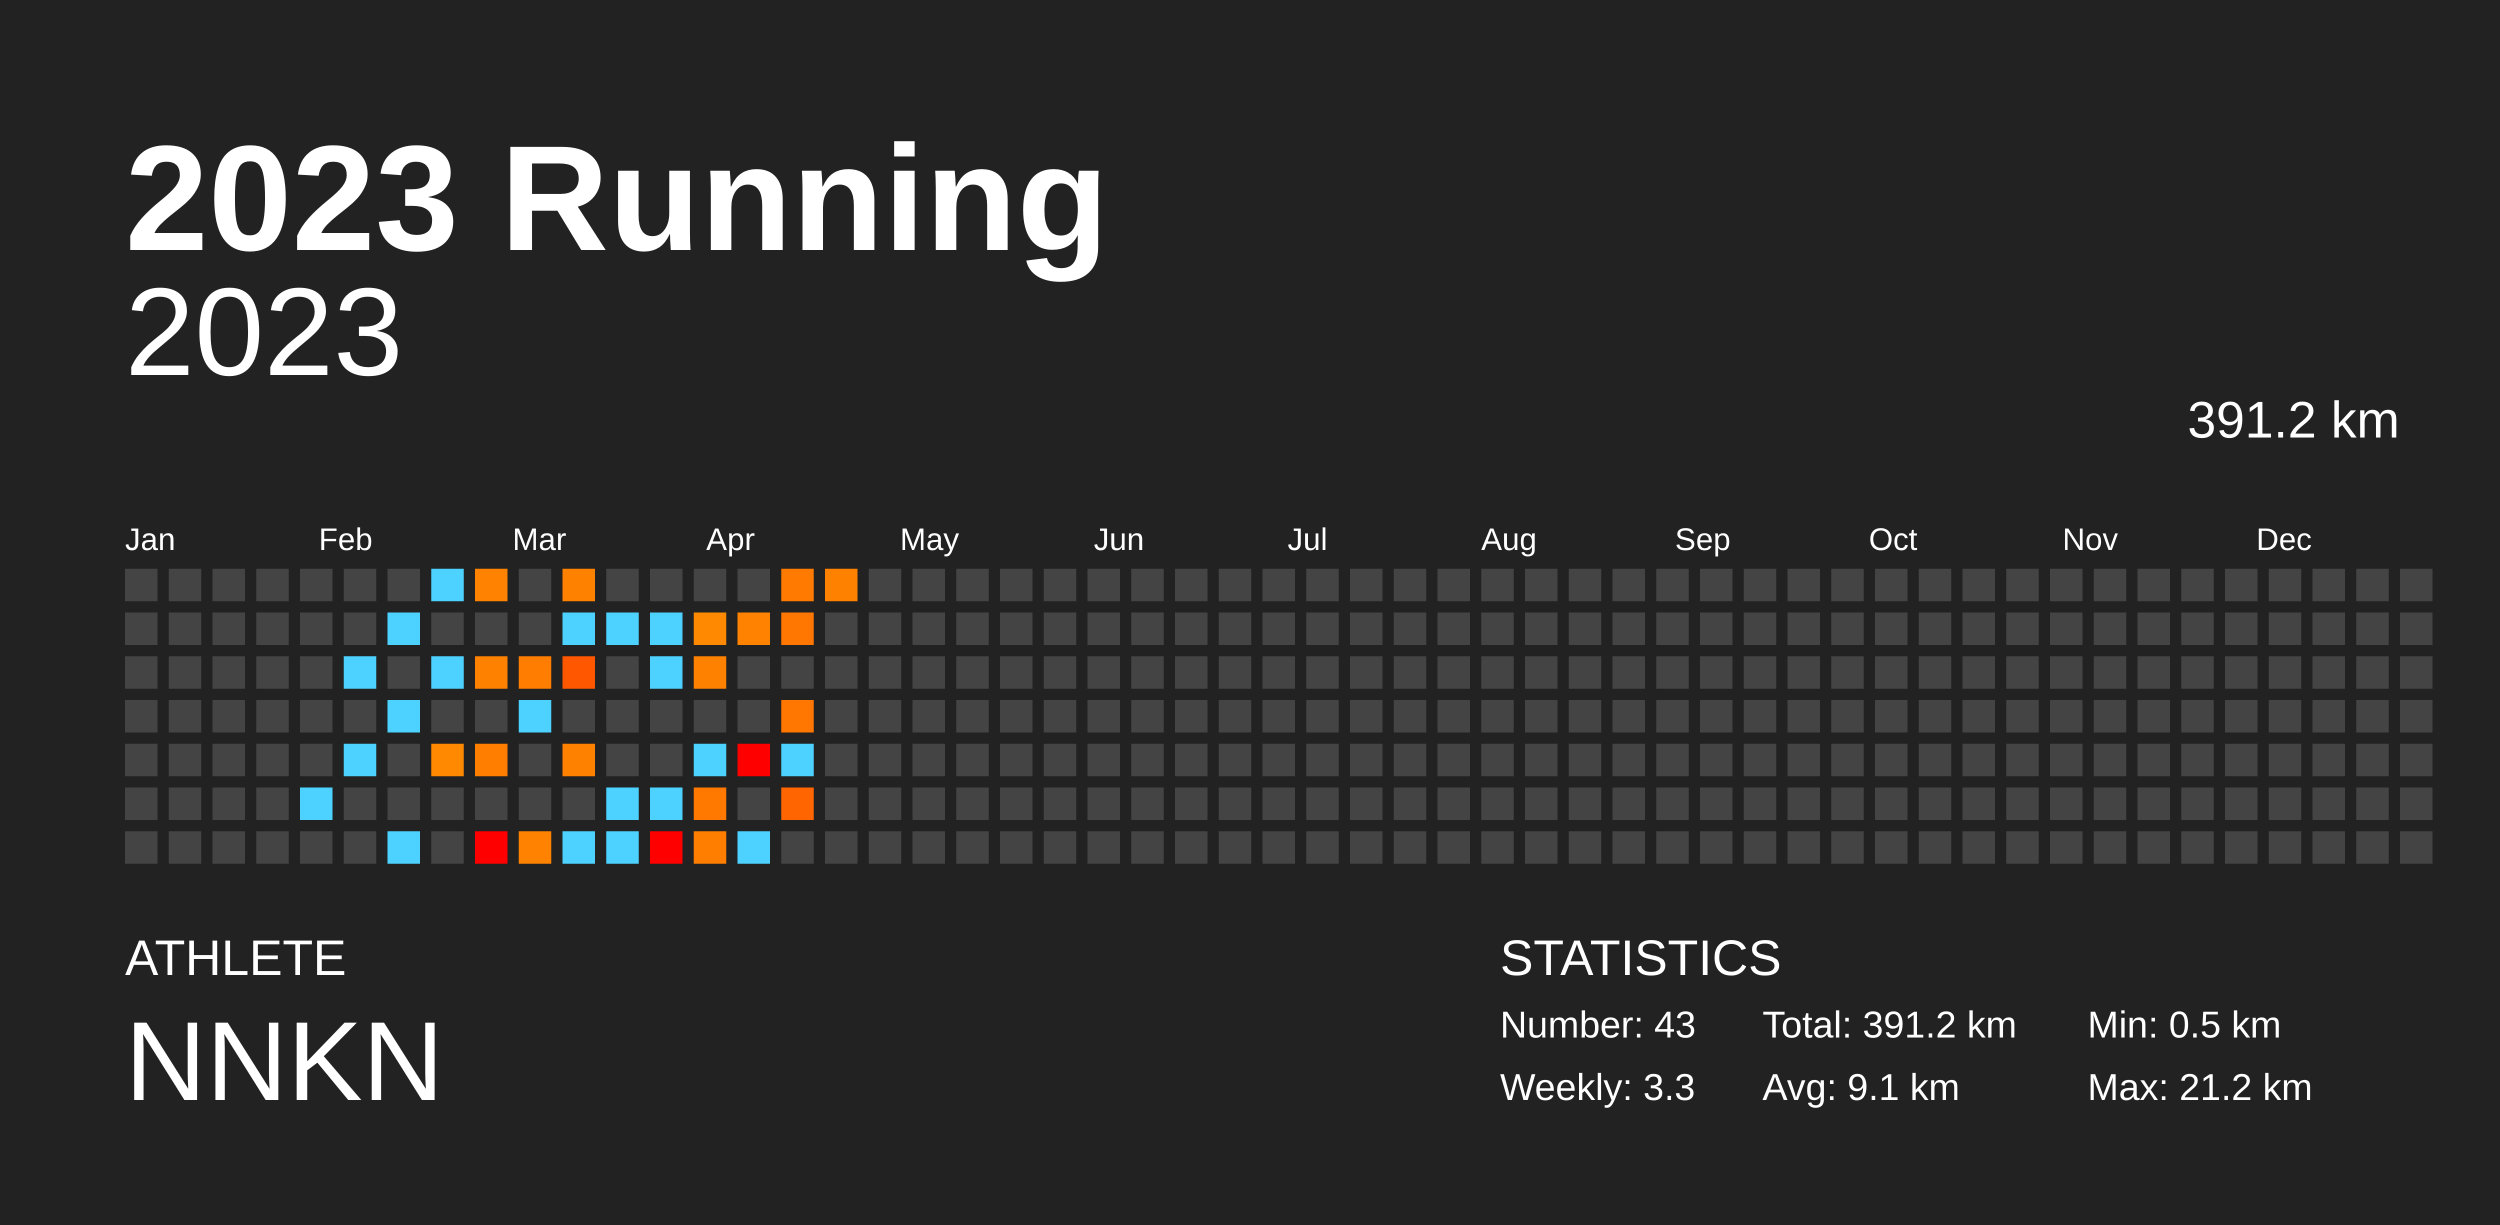
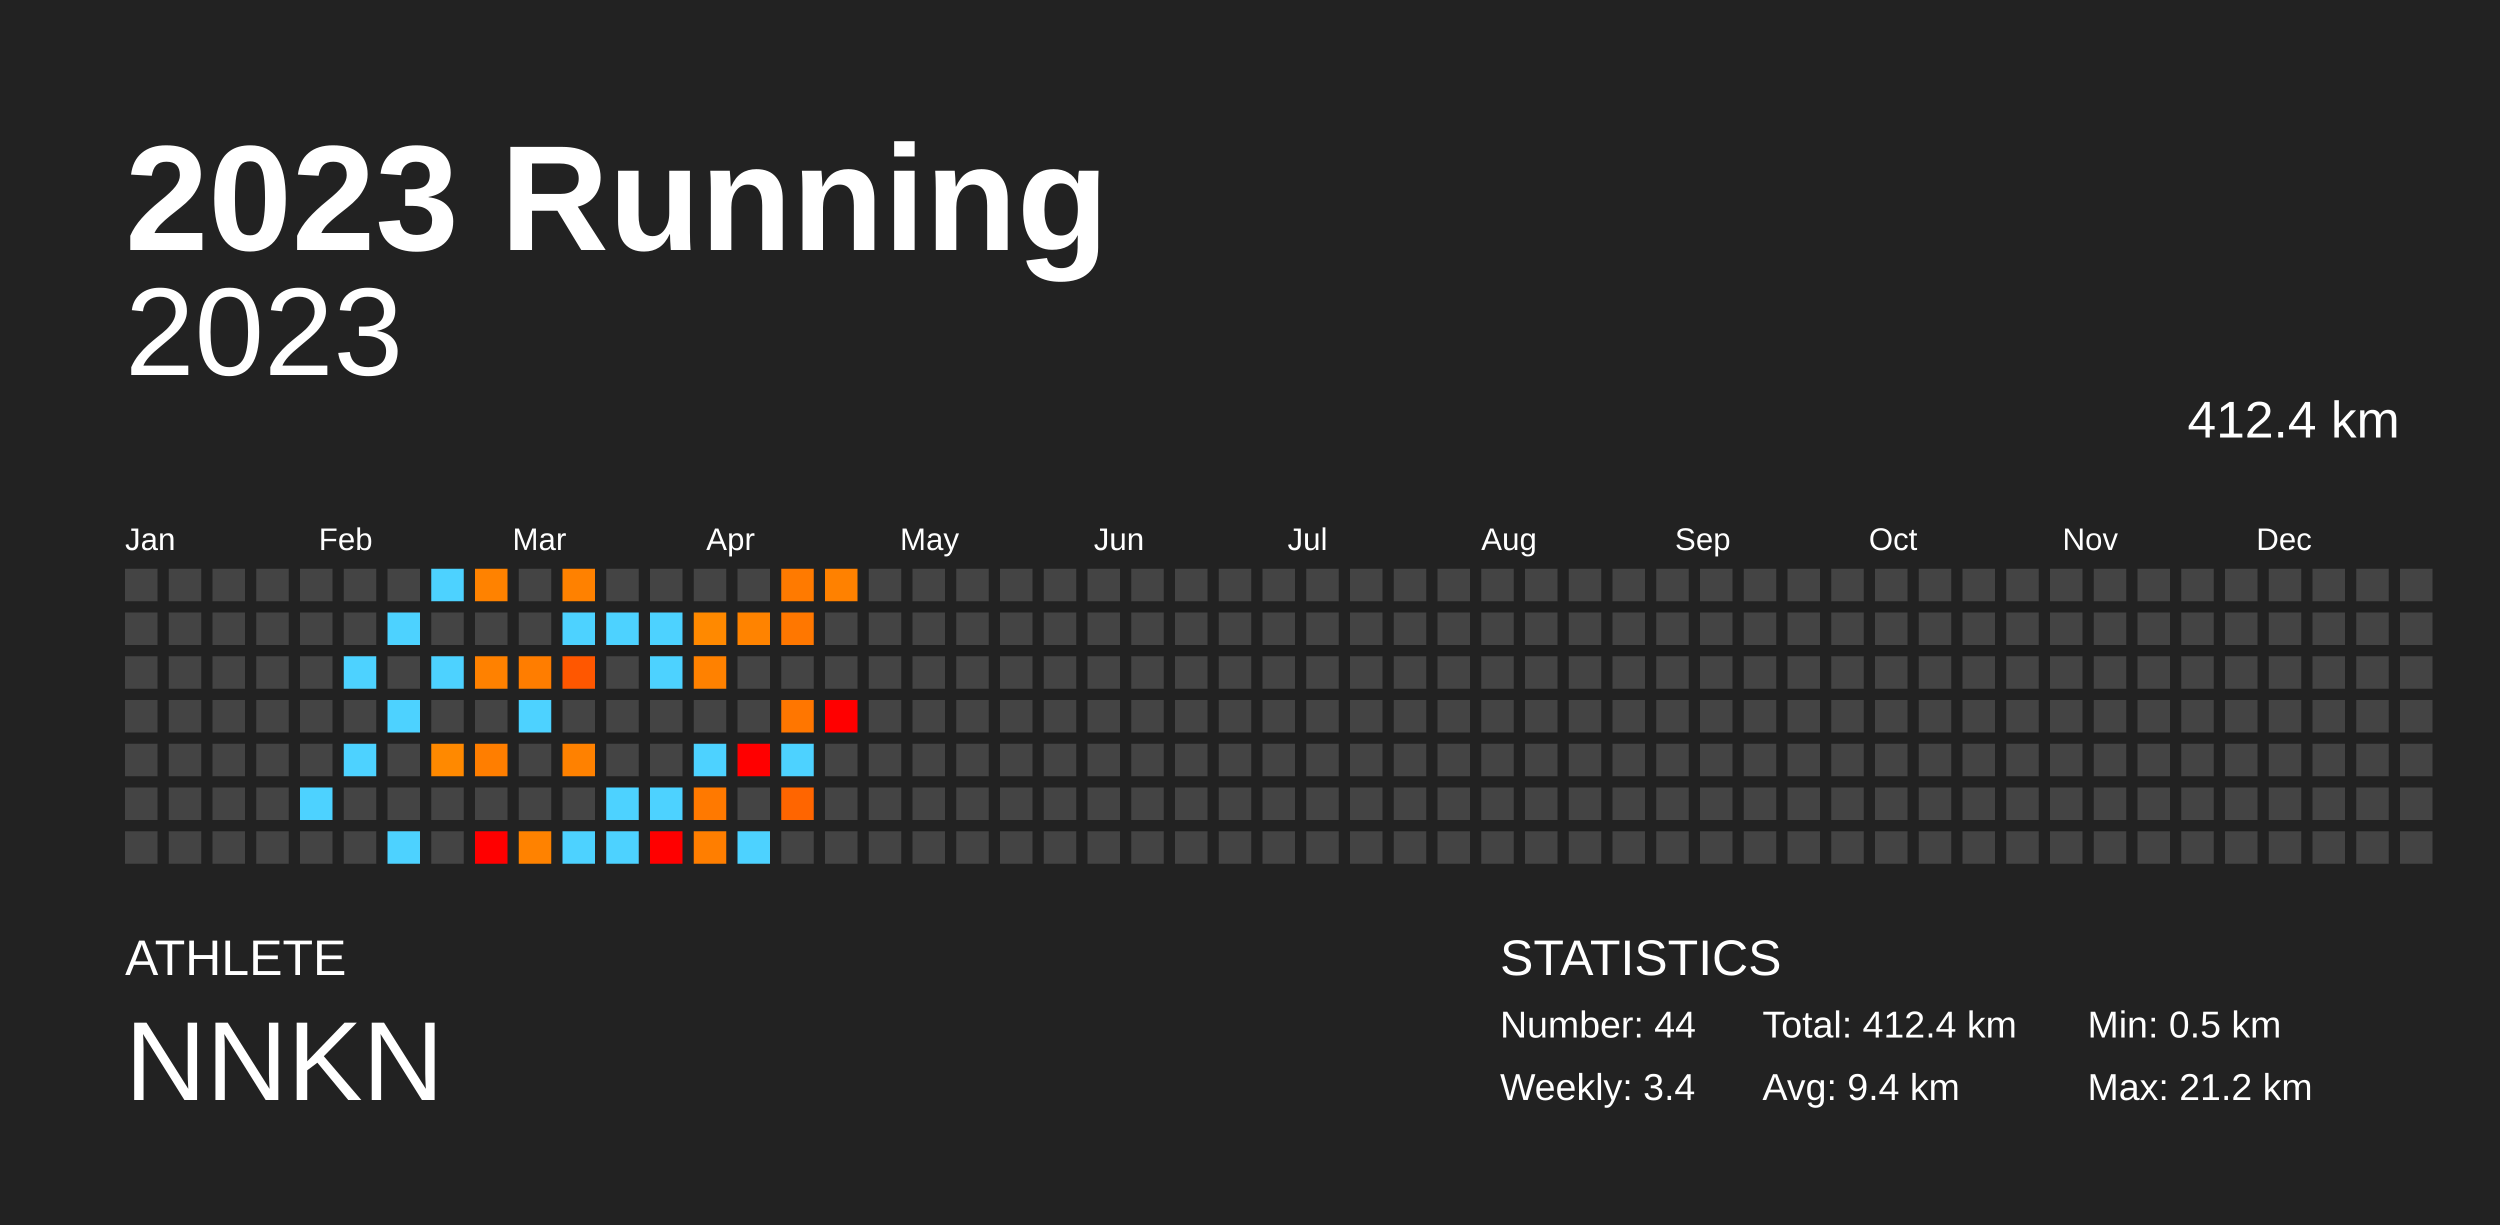
<svg xmlns="http://www.w3.org/2000/svg" baseProfile="full" height="98mm" version="1.1" viewBox="0,0,200,98" width="200mm">
  <defs />
  <rect fill="#222222" height="98" width="200" x="0" y="0" />
  <text fill="#FFFFFF" style="font-size:12px; font-family:Arial; font-weight:bold;" x="10" y="20">2023 Running</text>
  <text fill="#FFFFFF" style="font-size:4px; font-family:Arial" x="10" y="78">ATHLETE</text>
  <text fill="#FFFFFF" style="font-size:9px; font-family:Arial" x="10" y="88">NNKN</text>
  <text fill="#FFFFFF" style="font-size:4px; font-family:Arial" x="120" y="78">STATISTICS</text>
-   <text fill="#FFFFFF" style="font-size:3px; font-family:Arial" x="120" y="83">Number: 43</text>
-   <text fill="#FFFFFF" style="font-size:3px; font-family:Arial" x="120" y="88">Weekly: 3.3</text>
-   <text fill="#FFFFFF" style="font-size:3px; font-family:Arial" x="141" y="83">Total: 391.2 km</text>
-   <text fill="#FFFFFF" style="font-size:3px; font-family:Arial" x="141" y="88">Avg: 9.1 km</text>
+   <text fill="#FFFFFF" style="font-size:3px; font-family:Arial" x="120" y="83">Number: 44</text>
+   <text fill="#FFFFFF" style="font-size:3px; font-family:Arial" x="120" y="88">Weekly: 3.4</text>
+   <text fill="#FFFFFF" style="font-size:3px; font-family:Arial" x="141" y="83">Total: 412.4 km</text>
+   <text fill="#FFFFFF" style="font-size:3px; font-family:Arial" x="141" y="88">Avg: 9.4 km</text>
  <text fill="#FFFFFF" style="font-size:3px; font-family:Arial" x="167" y="83">Min: 0.5 km</text>
  <text fill="#FFFFFF" style="font-size:3px; font-family:Arial" x="167" y="88">Max: 21.2 km</text>
  <text alignment-baseline="hanging" fill="#FFFFFF" style="font-size:10.0px; font-family:Arial;" x="10" y="30">2023</text>
-   <text alignment-baseline="hanging" fill="#FFFFFF" style="font-size:4.125px; font-family:Arial;" x="175" y="35">391.2 km</text>
+   <text alignment-baseline="hanging" fill="#FFFFFF" style="font-size:4.125px; font-family:Arial;" x="175" y="35">412.4 km</text>
  <text fill="#FFFFFF" style="font-size:2.5px; font-family:Arial" x="10.0" y="44">Jan</text>
  <text fill="#FFFFFF" style="font-size:2.5px; font-family:Arial" x="25.5" y="44">Feb</text>
  <text fill="#FFFFFF" style="font-size:2.5px; font-family:Arial" x="41.0" y="44">Mar</text>
  <text fill="#FFFFFF" style="font-size:2.5px; font-family:Arial" x="56.5" y="44">Apr</text>
  <text fill="#FFFFFF" style="font-size:2.5px; font-family:Arial" x="72.0" y="44">May</text>
  <text fill="#FFFFFF" style="font-size:2.5px; font-family:Arial" x="87.5" y="44">Jun</text>
  <text fill="#FFFFFF" style="font-size:2.5px; font-family:Arial" x="103.0" y="44">Jul</text>
  <text fill="#FFFFFF" style="font-size:2.5px; font-family:Arial" x="118.5" y="44">Aug</text>
  <text fill="#FFFFFF" style="font-size:2.5px; font-family:Arial" x="134.0" y="44">Sep</text>
  <text fill="#FFFFFF" style="font-size:2.5px; font-family:Arial" x="149.5" y="44">Oct</text>
  <text fill="#FFFFFF" style="font-size:2.5px; font-family:Arial" x="165.0" y="44">Nov</text>
  <text fill="#FFFFFF" style="font-size:2.5px; font-family:Arial" x="180.5" y="44">Dec</text>
  <rect fill="#444444" height="2.6" width="2.6" x="10.0" y="45.5" />
  <rect fill="#444444" height="2.6" width="2.6" x="10.0" y="49.0" />
  <rect fill="#444444" height="2.6" width="2.6" x="10.0" y="52.5" />
  <rect fill="#444444" height="2.6" width="2.6" x="10.0" y="56.0" />
  <rect fill="#444444" height="2.6" width="2.6" x="10.0" y="59.5" />
  <rect fill="#444444" height="2.6" width="2.6" x="10.0" y="63.0" />
  <rect fill="#444444" height="2.6" width="2.6" x="10.0" y="66.5" />
  <rect fill="#444444" height="2.6" width="2.6" x="13.5" y="45.5" />
  <rect fill="#444444" height="2.6" width="2.6" x="13.5" y="49.0" />
  <rect fill="#444444" height="2.6" width="2.6" x="13.5" y="52.5" />
  <rect fill="#444444" height="2.6" width="2.6" x="13.5" y="56.0" />
  <rect fill="#444444" height="2.6" width="2.6" x="13.5" y="59.5" />
  <rect fill="#444444" height="2.6" width="2.6" x="13.5" y="63.0" />
  <rect fill="#444444" height="2.6" width="2.6" x="13.5" y="66.5" />
  <rect fill="#444444" height="2.6" width="2.6" x="17.0" y="45.5" />
  <rect fill="#444444" height="2.6" width="2.6" x="17.0" y="49.0" />
  <rect fill="#444444" height="2.6" width="2.6" x="17.0" y="52.5" />
  <rect fill="#444444" height="2.6" width="2.6" x="17.0" y="56.0" />
  <rect fill="#444444" height="2.6" width="2.6" x="17.0" y="59.5" />
  <rect fill="#444444" height="2.6" width="2.6" x="17.0" y="63.0" />
  <rect fill="#444444" height="2.6" width="2.6" x="17.0" y="66.5" />
  <rect fill="#444444" height="2.6" width="2.6" x="20.5" y="45.5" />
  <rect fill="#444444" height="2.6" width="2.6" x="20.5" y="49.0" />
  <rect fill="#444444" height="2.6" width="2.6" x="20.5" y="52.5" />
  <rect fill="#444444" height="2.6" width="2.6" x="20.5" y="56.0" />
  <rect fill="#444444" height="2.6" width="2.6" x="20.5" y="59.5" />
  <rect fill="#444444" height="2.6" width="2.6" x="20.5" y="63.0" />
  <rect fill="#444444" height="2.6" width="2.6" x="20.5" y="66.5" />
  <rect fill="#444444" height="2.6" width="2.6" x="24.0" y="45.5" />
  <rect fill="#444444" height="2.6" width="2.6" x="24.0" y="49.0" />
  <rect fill="#444444" height="2.6" width="2.6" x="24.0" y="52.5" />
  <rect fill="#444444" height="2.6" width="2.6" x="24.0" y="56.0" />
  <rect fill="#444444" height="2.6" width="2.6" x="24.0" y="59.5" />
  <rect fill="#4dd2ff" height="2.6" width="2.6" x="24.0" y="63.0" />
  <rect fill="#444444" height="2.6" width="2.6" x="24.0" y="66.5" />
  <rect fill="#444444" height="2.6" width="2.6" x="27.5" y="45.5" />
  <rect fill="#444444" height="2.6" width="2.6" x="27.5" y="49.0" />
  <rect fill="#4dd2ff" height="2.6" width="2.6" x="27.5" y="52.5" />
  <rect fill="#444444" height="2.6" width="2.6" x="27.5" y="56.0" />
  <rect fill="#4dd2ff" height="2.6" width="2.6" x="27.5" y="59.5" />
  <rect fill="#444444" height="2.6" width="2.6" x="27.5" y="63.0" />
  <rect fill="#444444" height="2.6" width="2.6" x="27.5" y="66.5" />
  <rect fill="#444444" height="2.6" width="2.6" x="31.0" y="45.5" />
  <rect fill="#4dd2ff" height="2.6" width="2.6" x="31.0" y="49.0" />
  <rect fill="#444444" height="2.6" width="2.6" x="31.0" y="52.5" />
  <rect fill="#4dd2ff" height="2.6" width="2.6" x="31.0" y="56.0" />
  <rect fill="#444444" height="2.6" width="2.6" x="31.0" y="59.5" />
  <rect fill="#444444" height="2.6" width="2.6" x="31.0" y="63.0" />
  <rect fill="#4dd2ff" height="2.6" width="2.6" x="31.0" y="66.5" />
  <rect fill="#4dd2ff" height="2.6" width="2.6" x="34.5" y="45.5" />
  <rect fill="#444444" height="2.6" width="2.6" x="34.5" y="49.0" />
  <rect fill="#4dd2ff" height="2.6" width="2.6" x="34.5" y="52.5" />
  <rect fill="#444444" height="2.6" width="2.6" x="34.5" y="56.0" />
  <rect fill="#ff8900" height="2.6" width="2.6" x="34.5" y="59.5" />
  <rect fill="#444444" height="2.6" width="2.6" x="34.5" y="63.0" />
  <rect fill="#444444" height="2.6" width="2.6" x="34.5" y="66.5" />
  <rect fill="#ff8200" height="2.6" width="2.6" x="38.0" y="45.5" />
  <rect fill="#444444" height="2.6" width="2.6" x="38.0" y="49.0" />
  <rect fill="#ff8100" height="2.6" width="2.6" x="38.0" y="52.5" />
  <rect fill="#444444" height="2.6" width="2.6" x="38.0" y="56.0" />
  <rect fill="#ff7e00" height="2.6" width="2.6" x="38.0" y="59.5" />
  <rect fill="#444444" height="2.6" width="2.6" x="38.0" y="63.0" />
  <rect fill="red" height="2.6" width="2.6" x="38.0" y="66.5" />
  <rect fill="#444444" height="2.6" width="2.6" x="41.5" y="45.5" />
  <rect fill="#444444" height="2.6" width="2.6" x="41.5" y="49.0" />
  <rect fill="#ff7d00" height="2.6" width="2.6" x="41.5" y="52.5" />
  <rect fill="#4dd2ff" height="2.6" width="2.6" x="41.5" y="56.0" />
  <rect fill="#444444" height="2.6" width="2.6" x="41.5" y="59.5" />
  <rect fill="#444444" height="2.6" width="2.6" x="41.5" y="63.0" />
  <rect fill="#ff8200" height="2.6" width="2.6" x="41.5" y="66.5" />
  <rect fill="#ff8100" height="2.6" width="2.6" x="45.0" y="45.5" />
  <rect fill="#4dd2ff" height="2.6" width="2.6" x="45.0" y="49.0" />
  <rect fill="#ff5700" height="2.6" width="2.6" x="45.0" y="52.5" />
  <rect fill="#444444" height="2.6" width="2.6" x="45.0" y="56.0" />
  <rect fill="#ff8100" height="2.6" width="2.6" x="45.0" y="59.5" />
  <rect fill="#444444" height="2.6" width="2.6" x="45.0" y="63.0" />
  <rect fill="#4dd2ff" height="2.6" width="2.6" x="45.0" y="66.5" />
  <rect fill="#444444" height="2.6" width="2.6" x="48.5" y="45.5" />
  <rect fill="#4dd2ff" height="2.6" width="2.6" x="48.5" y="49.0" />
  <rect fill="#444444" height="2.6" width="2.6" x="48.5" y="52.5" />
  <rect fill="#444444" height="2.6" width="2.6" x="48.5" y="56.0" />
  <rect fill="#444444" height="2.6" width="2.6" x="48.5" y="59.5" />
  <rect fill="#4dd2ff" height="2.6" width="2.6" x="48.5" y="63.0" />
  <rect fill="#4dd2ff" height="2.6" width="2.6" x="48.5" y="66.5" />
  <rect fill="#444444" height="2.6" width="2.6" x="52.0" y="45.5" />
  <rect fill="#4dd2ff" height="2.6" width="2.6" x="52.0" y="49.0" />
  <rect fill="#4dd2ff" height="2.6" width="2.6" x="52.0" y="52.5" />
  <rect fill="#444444" height="2.6" width="2.6" x="52.0" y="56.0" />
  <rect fill="#444444" height="2.6" width="2.6" x="52.0" y="59.5" />
  <rect fill="#4dd2ff" height="2.6" width="2.6" x="52.0" y="63.0" />
  <rect fill="red" height="2.6" width="2.6" x="52.0" y="66.5" />
  <rect fill="#444444" height="2.6" width="2.6" x="55.5" y="45.5" />
  <rect fill="#ff8900" height="2.6" width="2.6" x="55.5" y="49.0" />
  <rect fill="#ff8100" height="2.6" width="2.6" x="55.5" y="52.5" />
  <rect fill="#444444" height="2.6" width="2.6" x="55.5" y="56.0" />
  <rect fill="#4dd2ff" height="2.6" width="2.6" x="55.5" y="59.5" />
  <rect fill="#ff7900" height="2.6" width="2.6" x="55.5" y="63.0" />
  <rect fill="#ff7e00" height="2.6" width="2.6" x="55.5" y="66.5" />
  <rect fill="#444444" height="2.6" width="2.6" x="59.0" y="45.5" />
  <rect fill="#ff8300" height="2.6" width="2.6" x="59.0" y="49.0" />
  <rect fill="#444444" height="2.6" width="2.6" x="59.0" y="52.5" />
  <rect fill="#444444" height="2.6" width="2.6" x="59.0" y="56.0" />
  <rect fill="red" height="2.6" width="2.6" x="59.0" y="59.5" />
  <rect fill="#444444" height="2.6" width="2.6" x="59.0" y="63.0" />
  <rect fill="#4dd2ff" height="2.6" width="2.6" x="59.0" y="66.5" />
  <rect fill="#ff7a00" height="2.6" width="2.6" x="62.5" y="45.5" />
  <rect fill="#ff7700" height="2.6" width="2.6" x="62.5" y="49.0" />
  <rect fill="#444444" height="2.6" width="2.6" x="62.5" y="52.5" />
  <rect fill="#ff7600" height="2.6" width="2.6" x="62.5" y="56.0" />
  <rect fill="#4dd2ff" height="2.6" width="2.6" x="62.5" y="59.5" />
  <rect fill="#ff6500" height="2.6" width="2.6" x="62.5" y="63.0" />
  <rect fill="#444444" height="2.6" width="2.6" x="62.5" y="66.5" />
  <rect fill="#ff8100" height="2.6" width="2.6" x="66.0" y="45.5" />
  <rect fill="#444444" height="2.6" width="2.6" x="66.0" y="49.0" />
  <rect fill="#444444" height="2.6" width="2.6" x="66.0" y="52.5" />
-   <rect fill="#444444" height="2.6" width="2.6" x="66.0" y="56.0" />
+   <rect fill="red" height="2.6" width="2.6" x="66.0" y="56.0" />
  <rect fill="#444444" height="2.6" width="2.6" x="66.0" y="59.5" />
  <rect fill="#444444" height="2.6" width="2.6" x="66.0" y="63.0" />
  <rect fill="#444444" height="2.6" width="2.6" x="66.0" y="66.5" />
  <rect fill="#444444" height="2.6" width="2.6" x="69.5" y="45.5" />
  <rect fill="#444444" height="2.6" width="2.6" x="69.5" y="49.0" />
  <rect fill="#444444" height="2.6" width="2.6" x="69.5" y="52.5" />
  <rect fill="#444444" height="2.6" width="2.6" x="69.5" y="56.0" />
  <rect fill="#444444" height="2.6" width="2.6" x="69.5" y="59.5" />
  <rect fill="#444444" height="2.6" width="2.6" x="69.5" y="63.0" />
  <rect fill="#444444" height="2.6" width="2.6" x="69.5" y="66.5" />
  <rect fill="#444444" height="2.6" width="2.6" x="73.0" y="45.5" />
  <rect fill="#444444" height="2.6" width="2.6" x="73.0" y="49.0" />
  <rect fill="#444444" height="2.6" width="2.6" x="73.0" y="52.5" />
  <rect fill="#444444" height="2.6" width="2.6" x="73.0" y="56.0" />
  <rect fill="#444444" height="2.6" width="2.6" x="73.0" y="59.5" />
  <rect fill="#444444" height="2.6" width="2.6" x="73.0" y="63.0" />
  <rect fill="#444444" height="2.6" width="2.6" x="73.0" y="66.5" />
  <rect fill="#444444" height="2.6" width="2.6" x="76.5" y="45.5" />
  <rect fill="#444444" height="2.6" width="2.6" x="76.5" y="49.0" />
  <rect fill="#444444" height="2.6" width="2.6" x="76.5" y="52.5" />
  <rect fill="#444444" height="2.6" width="2.6" x="76.5" y="56.0" />
  <rect fill="#444444" height="2.6" width="2.6" x="76.5" y="59.5" />
  <rect fill="#444444" height="2.6" width="2.6" x="76.5" y="63.0" />
  <rect fill="#444444" height="2.6" width="2.6" x="76.5" y="66.5" />
  <rect fill="#444444" height="2.6" width="2.6" x="80.0" y="45.5" />
  <rect fill="#444444" height="2.6" width="2.6" x="80.0" y="49.0" />
  <rect fill="#444444" height="2.6" width="2.6" x="80.0" y="52.5" />
  <rect fill="#444444" height="2.6" width="2.6" x="80.0" y="56.0" />
  <rect fill="#444444" height="2.6" width="2.6" x="80.0" y="59.5" />
  <rect fill="#444444" height="2.6" width="2.6" x="80.0" y="63.0" />
  <rect fill="#444444" height="2.6" width="2.6" x="80.0" y="66.5" />
  <rect fill="#444444" height="2.6" width="2.6" x="83.5" y="45.5" />
  <rect fill="#444444" height="2.6" width="2.6" x="83.5" y="49.0" />
  <rect fill="#444444" height="2.6" width="2.6" x="83.5" y="52.5" />
  <rect fill="#444444" height="2.6" width="2.6" x="83.5" y="56.0" />
  <rect fill="#444444" height="2.6" width="2.6" x="83.5" y="59.5" />
  <rect fill="#444444" height="2.6" width="2.6" x="83.5" y="63.0" />
  <rect fill="#444444" height="2.6" width="2.6" x="83.5" y="66.5" />
  <rect fill="#444444" height="2.6" width="2.6" x="87.0" y="45.5" />
  <rect fill="#444444" height="2.6" width="2.6" x="87.0" y="49.0" />
  <rect fill="#444444" height="2.6" width="2.6" x="87.0" y="52.5" />
  <rect fill="#444444" height="2.6" width="2.6" x="87.0" y="56.0" />
  <rect fill="#444444" height="2.6" width="2.6" x="87.0" y="59.5" />
  <rect fill="#444444" height="2.6" width="2.6" x="87.0" y="63.0" />
  <rect fill="#444444" height="2.6" width="2.6" x="87.0" y="66.5" />
  <rect fill="#444444" height="2.6" width="2.6" x="90.5" y="45.5" />
  <rect fill="#444444" height="2.6" width="2.6" x="90.5" y="49.0" />
  <rect fill="#444444" height="2.6" width="2.6" x="90.5" y="52.5" />
  <rect fill="#444444" height="2.6" width="2.6" x="90.5" y="56.0" />
  <rect fill="#444444" height="2.6" width="2.6" x="90.5" y="59.5" />
  <rect fill="#444444" height="2.6" width="2.6" x="90.5" y="63.0" />
  <rect fill="#444444" height="2.6" width="2.6" x="90.5" y="66.5" />
  <rect fill="#444444" height="2.6" width="2.6" x="94.0" y="45.5" />
  <rect fill="#444444" height="2.6" width="2.6" x="94.0" y="49.0" />
  <rect fill="#444444" height="2.6" width="2.6" x="94.0" y="52.5" />
  <rect fill="#444444" height="2.6" width="2.6" x="94.0" y="56.0" />
  <rect fill="#444444" height="2.6" width="2.6" x="94.0" y="59.5" />
  <rect fill="#444444" height="2.6" width="2.6" x="94.0" y="63.0" />
  <rect fill="#444444" height="2.6" width="2.6" x="94.0" y="66.5" />
  <rect fill="#444444" height="2.6" width="2.6" x="97.5" y="45.5" />
  <rect fill="#444444" height="2.6" width="2.6" x="97.5" y="49.0" />
  <rect fill="#444444" height="2.6" width="2.6" x="97.5" y="52.5" />
  <rect fill="#444444" height="2.6" width="2.6" x="97.5" y="56.0" />
  <rect fill="#444444" height="2.6" width="2.6" x="97.5" y="59.5" />
  <rect fill="#444444" height="2.6" width="2.6" x="97.5" y="63.0" />
  <rect fill="#444444" height="2.6" width="2.6" x="97.5" y="66.5" />
  <rect fill="#444444" height="2.6" width="2.6" x="101.0" y="45.5" />
  <rect fill="#444444" height="2.6" width="2.6" x="101.0" y="49.0" />
  <rect fill="#444444" height="2.6" width="2.6" x="101.0" y="52.5" />
  <rect fill="#444444" height="2.6" width="2.6" x="101.0" y="56.0" />
  <rect fill="#444444" height="2.6" width="2.6" x="101.0" y="59.5" />
  <rect fill="#444444" height="2.6" width="2.6" x="101.0" y="63.0" />
  <rect fill="#444444" height="2.6" width="2.6" x="101.0" y="66.5" />
  <rect fill="#444444" height="2.6" width="2.6" x="104.5" y="45.5" />
  <rect fill="#444444" height="2.6" width="2.6" x="104.5" y="49.0" />
  <rect fill="#444444" height="2.6" width="2.6" x="104.5" y="52.5" />
  <rect fill="#444444" height="2.6" width="2.6" x="104.5" y="56.0" />
  <rect fill="#444444" height="2.6" width="2.6" x="104.5" y="59.5" />
  <rect fill="#444444" height="2.6" width="2.6" x="104.5" y="63.0" />
  <rect fill="#444444" height="2.6" width="2.6" x="104.5" y="66.5" />
  <rect fill="#444444" height="2.6" width="2.6" x="108.0" y="45.5" />
  <rect fill="#444444" height="2.6" width="2.6" x="108.0" y="49.0" />
  <rect fill="#444444" height="2.6" width="2.6" x="108.0" y="52.5" />
  <rect fill="#444444" height="2.6" width="2.6" x="108.0" y="56.0" />
  <rect fill="#444444" height="2.6" width="2.6" x="108.0" y="59.5" />
  <rect fill="#444444" height="2.6" width="2.6" x="108.0" y="63.0" />
  <rect fill="#444444" height="2.6" width="2.6" x="108.0" y="66.5" />
  <rect fill="#444444" height="2.6" width="2.6" x="111.5" y="45.5" />
  <rect fill="#444444" height="2.6" width="2.6" x="111.5" y="49.0" />
  <rect fill="#444444" height="2.6" width="2.6" x="111.5" y="52.5" />
  <rect fill="#444444" height="2.6" width="2.6" x="111.5" y="56.0" />
  <rect fill="#444444" height="2.6" width="2.6" x="111.5" y="59.5" />
  <rect fill="#444444" height="2.6" width="2.6" x="111.5" y="63.0" />
  <rect fill="#444444" height="2.6" width="2.6" x="111.5" y="66.5" />
  <rect fill="#444444" height="2.6" width="2.6" x="115.0" y="45.5" />
  <rect fill="#444444" height="2.6" width="2.6" x="115.0" y="49.0" />
  <rect fill="#444444" height="2.6" width="2.6" x="115.0" y="52.5" />
  <rect fill="#444444" height="2.6" width="2.6" x="115.0" y="56.0" />
  <rect fill="#444444" height="2.6" width="2.6" x="115.0" y="59.5" />
  <rect fill="#444444" height="2.6" width="2.6" x="115.0" y="63.0" />
  <rect fill="#444444" height="2.6" width="2.6" x="115.0" y="66.5" />
  <rect fill="#444444" height="2.6" width="2.6" x="118.5" y="45.5" />
  <rect fill="#444444" height="2.6" width="2.6" x="118.5" y="49.0" />
  <rect fill="#444444" height="2.6" width="2.6" x="118.5" y="52.5" />
  <rect fill="#444444" height="2.6" width="2.6" x="118.5" y="56.0" />
  <rect fill="#444444" height="2.6" width="2.6" x="118.5" y="59.5" />
  <rect fill="#444444" height="2.6" width="2.6" x="118.5" y="63.0" />
  <rect fill="#444444" height="2.6" width="2.6" x="118.5" y="66.5" />
  <rect fill="#444444" height="2.6" width="2.6" x="122.0" y="45.5" />
  <rect fill="#444444" height="2.6" width="2.6" x="122.0" y="49.0" />
  <rect fill="#444444" height="2.6" width="2.6" x="122.0" y="52.5" />
  <rect fill="#444444" height="2.6" width="2.6" x="122.0" y="56.0" />
  <rect fill="#444444" height="2.6" width="2.6" x="122.0" y="59.5" />
  <rect fill="#444444" height="2.6" width="2.6" x="122.0" y="63.0" />
  <rect fill="#444444" height="2.6" width="2.6" x="122.0" y="66.5" />
  <rect fill="#444444" height="2.6" width="2.6" x="125.5" y="45.5" />
  <rect fill="#444444" height="2.6" width="2.6" x="125.5" y="49.0" />
  <rect fill="#444444" height="2.6" width="2.6" x="125.5" y="52.5" />
  <rect fill="#444444" height="2.6" width="2.6" x="125.5" y="56.0" />
  <rect fill="#444444" height="2.6" width="2.6" x="125.5" y="59.5" />
  <rect fill="#444444" height="2.6" width="2.6" x="125.5" y="63.0" />
  <rect fill="#444444" height="2.6" width="2.6" x="125.5" y="66.5" />
  <rect fill="#444444" height="2.6" width="2.6" x="129.0" y="45.5" />
  <rect fill="#444444" height="2.6" width="2.6" x="129.0" y="49.0" />
  <rect fill="#444444" height="2.6" width="2.6" x="129.0" y="52.5" />
  <rect fill="#444444" height="2.6" width="2.6" x="129.0" y="56.0" />
  <rect fill="#444444" height="2.6" width="2.6" x="129.0" y="59.5" />
  <rect fill="#444444" height="2.6" width="2.6" x="129.0" y="63.0" />
  <rect fill="#444444" height="2.6" width="2.6" x="129.0" y="66.5" />
  <rect fill="#444444" height="2.6" width="2.6" x="132.5" y="45.5" />
  <rect fill="#444444" height="2.6" width="2.6" x="132.5" y="49.0" />
  <rect fill="#444444" height="2.6" width="2.6" x="132.5" y="52.5" />
  <rect fill="#444444" height="2.6" width="2.6" x="132.5" y="56.0" />
  <rect fill="#444444" height="2.6" width="2.6" x="132.5" y="59.5" />
  <rect fill="#444444" height="2.6" width="2.6" x="132.5" y="63.0" />
  <rect fill="#444444" height="2.6" width="2.6" x="132.5" y="66.5" />
  <rect fill="#444444" height="2.6" width="2.6" x="136.0" y="45.5" />
  <rect fill="#444444" height="2.6" width="2.6" x="136.0" y="49.0" />
  <rect fill="#444444" height="2.6" width="2.6" x="136.0" y="52.5" />
  <rect fill="#444444" height="2.6" width="2.6" x="136.0" y="56.0" />
  <rect fill="#444444" height="2.6" width="2.6" x="136.0" y="59.5" />
  <rect fill="#444444" height="2.6" width="2.6" x="136.0" y="63.0" />
  <rect fill="#444444" height="2.6" width="2.6" x="136.0" y="66.5" />
  <rect fill="#444444" height="2.6" width="2.6" x="139.5" y="45.5" />
  <rect fill="#444444" height="2.6" width="2.6" x="139.5" y="49.0" />
  <rect fill="#444444" height="2.6" width="2.6" x="139.5" y="52.5" />
  <rect fill="#444444" height="2.6" width="2.6" x="139.5" y="56.0" />
  <rect fill="#444444" height="2.6" width="2.6" x="139.5" y="59.5" />
  <rect fill="#444444" height="2.6" width="2.6" x="139.5" y="63.0" />
  <rect fill="#444444" height="2.6" width="2.6" x="139.5" y="66.5" />
  <rect fill="#444444" height="2.6" width="2.6" x="143.0" y="45.5" />
  <rect fill="#444444" height="2.6" width="2.6" x="143.0" y="49.0" />
  <rect fill="#444444" height="2.6" width="2.6" x="143.0" y="52.5" />
  <rect fill="#444444" height="2.6" width="2.6" x="143.0" y="56.0" />
  <rect fill="#444444" height="2.6" width="2.6" x="143.0" y="59.5" />
  <rect fill="#444444" height="2.6" width="2.6" x="143.0" y="63.0" />
  <rect fill="#444444" height="2.6" width="2.6" x="143.0" y="66.5" />
  <rect fill="#444444" height="2.6" width="2.6" x="146.5" y="45.5" />
  <rect fill="#444444" height="2.6" width="2.6" x="146.5" y="49.0" />
  <rect fill="#444444" height="2.6" width="2.6" x="146.5" y="52.5" />
  <rect fill="#444444" height="2.6" width="2.6" x="146.5" y="56.0" />
  <rect fill="#444444" height="2.6" width="2.6" x="146.5" y="59.5" />
  <rect fill="#444444" height="2.6" width="2.6" x="146.5" y="63.0" />
  <rect fill="#444444" height="2.6" width="2.6" x="146.5" y="66.5" />
  <rect fill="#444444" height="2.6" width="2.6" x="150.0" y="45.5" />
  <rect fill="#444444" height="2.6" width="2.6" x="150.0" y="49.0" />
  <rect fill="#444444" height="2.6" width="2.6" x="150.0" y="52.5" />
  <rect fill="#444444" height="2.6" width="2.6" x="150.0" y="56.0" />
  <rect fill="#444444" height="2.6" width="2.6" x="150.0" y="59.5" />
  <rect fill="#444444" height="2.6" width="2.6" x="150.0" y="63.0" />
  <rect fill="#444444" height="2.6" width="2.6" x="150.0" y="66.5" />
  <rect fill="#444444" height="2.6" width="2.6" x="153.5" y="45.5" />
  <rect fill="#444444" height="2.6" width="2.6" x="153.5" y="49.0" />
  <rect fill="#444444" height="2.6" width="2.6" x="153.5" y="52.5" />
  <rect fill="#444444" height="2.6" width="2.6" x="153.5" y="56.0" />
  <rect fill="#444444" height="2.6" width="2.6" x="153.5" y="59.5" />
  <rect fill="#444444" height="2.6" width="2.6" x="153.5" y="63.0" />
  <rect fill="#444444" height="2.6" width="2.6" x="153.5" y="66.5" />
  <rect fill="#444444" height="2.6" width="2.6" x="157.0" y="45.5" />
  <rect fill="#444444" height="2.6" width="2.6" x="157.0" y="49.0" />
  <rect fill="#444444" height="2.6" width="2.6" x="157.0" y="52.5" />
  <rect fill="#444444" height="2.6" width="2.6" x="157.0" y="56.0" />
  <rect fill="#444444" height="2.6" width="2.6" x="157.0" y="59.5" />
  <rect fill="#444444" height="2.6" width="2.6" x="157.0" y="63.0" />
  <rect fill="#444444" height="2.6" width="2.6" x="157.0" y="66.5" />
  <rect fill="#444444" height="2.6" width="2.6" x="160.5" y="45.5" />
  <rect fill="#444444" height="2.6" width="2.6" x="160.5" y="49.0" />
  <rect fill="#444444" height="2.6" width="2.6" x="160.5" y="52.5" />
  <rect fill="#444444" height="2.6" width="2.6" x="160.5" y="56.0" />
  <rect fill="#444444" height="2.6" width="2.6" x="160.5" y="59.5" />
  <rect fill="#444444" height="2.6" width="2.6" x="160.5" y="63.0" />
  <rect fill="#444444" height="2.6" width="2.6" x="160.5" y="66.5" />
  <rect fill="#444444" height="2.6" width="2.6" x="164.0" y="45.5" />
  <rect fill="#444444" height="2.6" width="2.6" x="164.0" y="49.0" />
  <rect fill="#444444" height="2.6" width="2.6" x="164.0" y="52.5" />
  <rect fill="#444444" height="2.6" width="2.6" x="164.0" y="56.0" />
  <rect fill="#444444" height="2.6" width="2.6" x="164.0" y="59.5" />
  <rect fill="#444444" height="2.6" width="2.6" x="164.0" y="63.0" />
  <rect fill="#444444" height="2.6" width="2.6" x="164.0" y="66.5" />
  <rect fill="#444444" height="2.6" width="2.6" x="167.5" y="45.5" />
  <rect fill="#444444" height="2.6" width="2.6" x="167.5" y="49.0" />
  <rect fill="#444444" height="2.6" width="2.6" x="167.5" y="52.5" />
  <rect fill="#444444" height="2.6" width="2.6" x="167.5" y="56.0" />
  <rect fill="#444444" height="2.6" width="2.6" x="167.5" y="59.5" />
  <rect fill="#444444" height="2.6" width="2.6" x="167.5" y="63.0" />
  <rect fill="#444444" height="2.6" width="2.6" x="167.5" y="66.5" />
  <rect fill="#444444" height="2.6" width="2.6" x="171.0" y="45.5" />
  <rect fill="#444444" height="2.6" width="2.6" x="171.0" y="49.0" />
  <rect fill="#444444" height="2.6" width="2.6" x="171.0" y="52.5" />
  <rect fill="#444444" height="2.6" width="2.6" x="171.0" y="56.0" />
  <rect fill="#444444" height="2.6" width="2.6" x="171.0" y="59.5" />
  <rect fill="#444444" height="2.6" width="2.6" x="171.0" y="63.0" />
  <rect fill="#444444" height="2.6" width="2.6" x="171.0" y="66.5" />
  <rect fill="#444444" height="2.6" width="2.6" x="174.5" y="45.5" />
  <rect fill="#444444" height="2.6" width="2.6" x="174.5" y="49.0" />
  <rect fill="#444444" height="2.6" width="2.6" x="174.5" y="52.5" />
  <rect fill="#444444" height="2.6" width="2.6" x="174.5" y="56.0" />
  <rect fill="#444444" height="2.6" width="2.6" x="174.5" y="59.5" />
  <rect fill="#444444" height="2.6" width="2.6" x="174.5" y="63.0" />
  <rect fill="#444444" height="2.6" width="2.6" x="174.5" y="66.5" />
  <rect fill="#444444" height="2.6" width="2.6" x="178.0" y="45.5" />
  <rect fill="#444444" height="2.6" width="2.6" x="178.0" y="49.0" />
  <rect fill="#444444" height="2.6" width="2.6" x="178.0" y="52.5" />
  <rect fill="#444444" height="2.6" width="2.6" x="178.0" y="56.0" />
  <rect fill="#444444" height="2.6" width="2.6" x="178.0" y="59.5" />
  <rect fill="#444444" height="2.6" width="2.6" x="178.0" y="63.0" />
  <rect fill="#444444" height="2.6" width="2.6" x="178.0" y="66.5" />
  <rect fill="#444444" height="2.6" width="2.6" x="181.5" y="45.5" />
  <rect fill="#444444" height="2.6" width="2.6" x="181.5" y="49.0" />
  <rect fill="#444444" height="2.6" width="2.6" x="181.5" y="52.5" />
  <rect fill="#444444" height="2.6" width="2.6" x="181.5" y="56.0" />
  <rect fill="#444444" height="2.6" width="2.6" x="181.5" y="59.5" />
  <rect fill="#444444" height="2.6" width="2.6" x="181.5" y="63.0" />
  <rect fill="#444444" height="2.6" width="2.6" x="181.5" y="66.5" />
  <rect fill="#444444" height="2.6" width="2.6" x="185.0" y="45.5" />
  <rect fill="#444444" height="2.6" width="2.6" x="185.0" y="49.0" />
  <rect fill="#444444" height="2.6" width="2.6" x="185.0" y="52.5" />
  <rect fill="#444444" height="2.6" width="2.6" x="185.0" y="56.0" />
  <rect fill="#444444" height="2.6" width="2.6" x="185.0" y="59.5" />
  <rect fill="#444444" height="2.6" width="2.6" x="185.0" y="63.0" />
  <rect fill="#444444" height="2.6" width="2.6" x="185.0" y="66.5" />
  <rect fill="#444444" height="2.6" width="2.6" x="188.5" y="45.5" />
  <rect fill="#444444" height="2.6" width="2.6" x="188.5" y="49.0" />
  <rect fill="#444444" height="2.6" width="2.6" x="188.5" y="52.5" />
  <rect fill="#444444" height="2.6" width="2.6" x="188.5" y="56.0" />
  <rect fill="#444444" height="2.6" width="2.6" x="188.5" y="59.5" />
  <rect fill="#444444" height="2.6" width="2.6" x="188.5" y="63.0" />
  <rect fill="#444444" height="2.6" width="2.6" x="188.5" y="66.5" />
  <rect fill="#444444" height="2.6" width="2.6" x="192.0" y="45.5" />
  <rect fill="#444444" height="2.6" width="2.6" x="192.0" y="49.0" />
  <rect fill="#444444" height="2.6" width="2.6" x="192.0" y="52.5" />
  <rect fill="#444444" height="2.6" width="2.6" x="192.0" y="56.0" />
  <rect fill="#444444" height="2.6" width="2.6" x="192.0" y="59.5" />
  <rect fill="#444444" height="2.6" width="2.6" x="192.0" y="63.0" />
  <rect fill="#444444" height="2.6" width="2.6" x="192.0" y="66.5" />
</svg>
